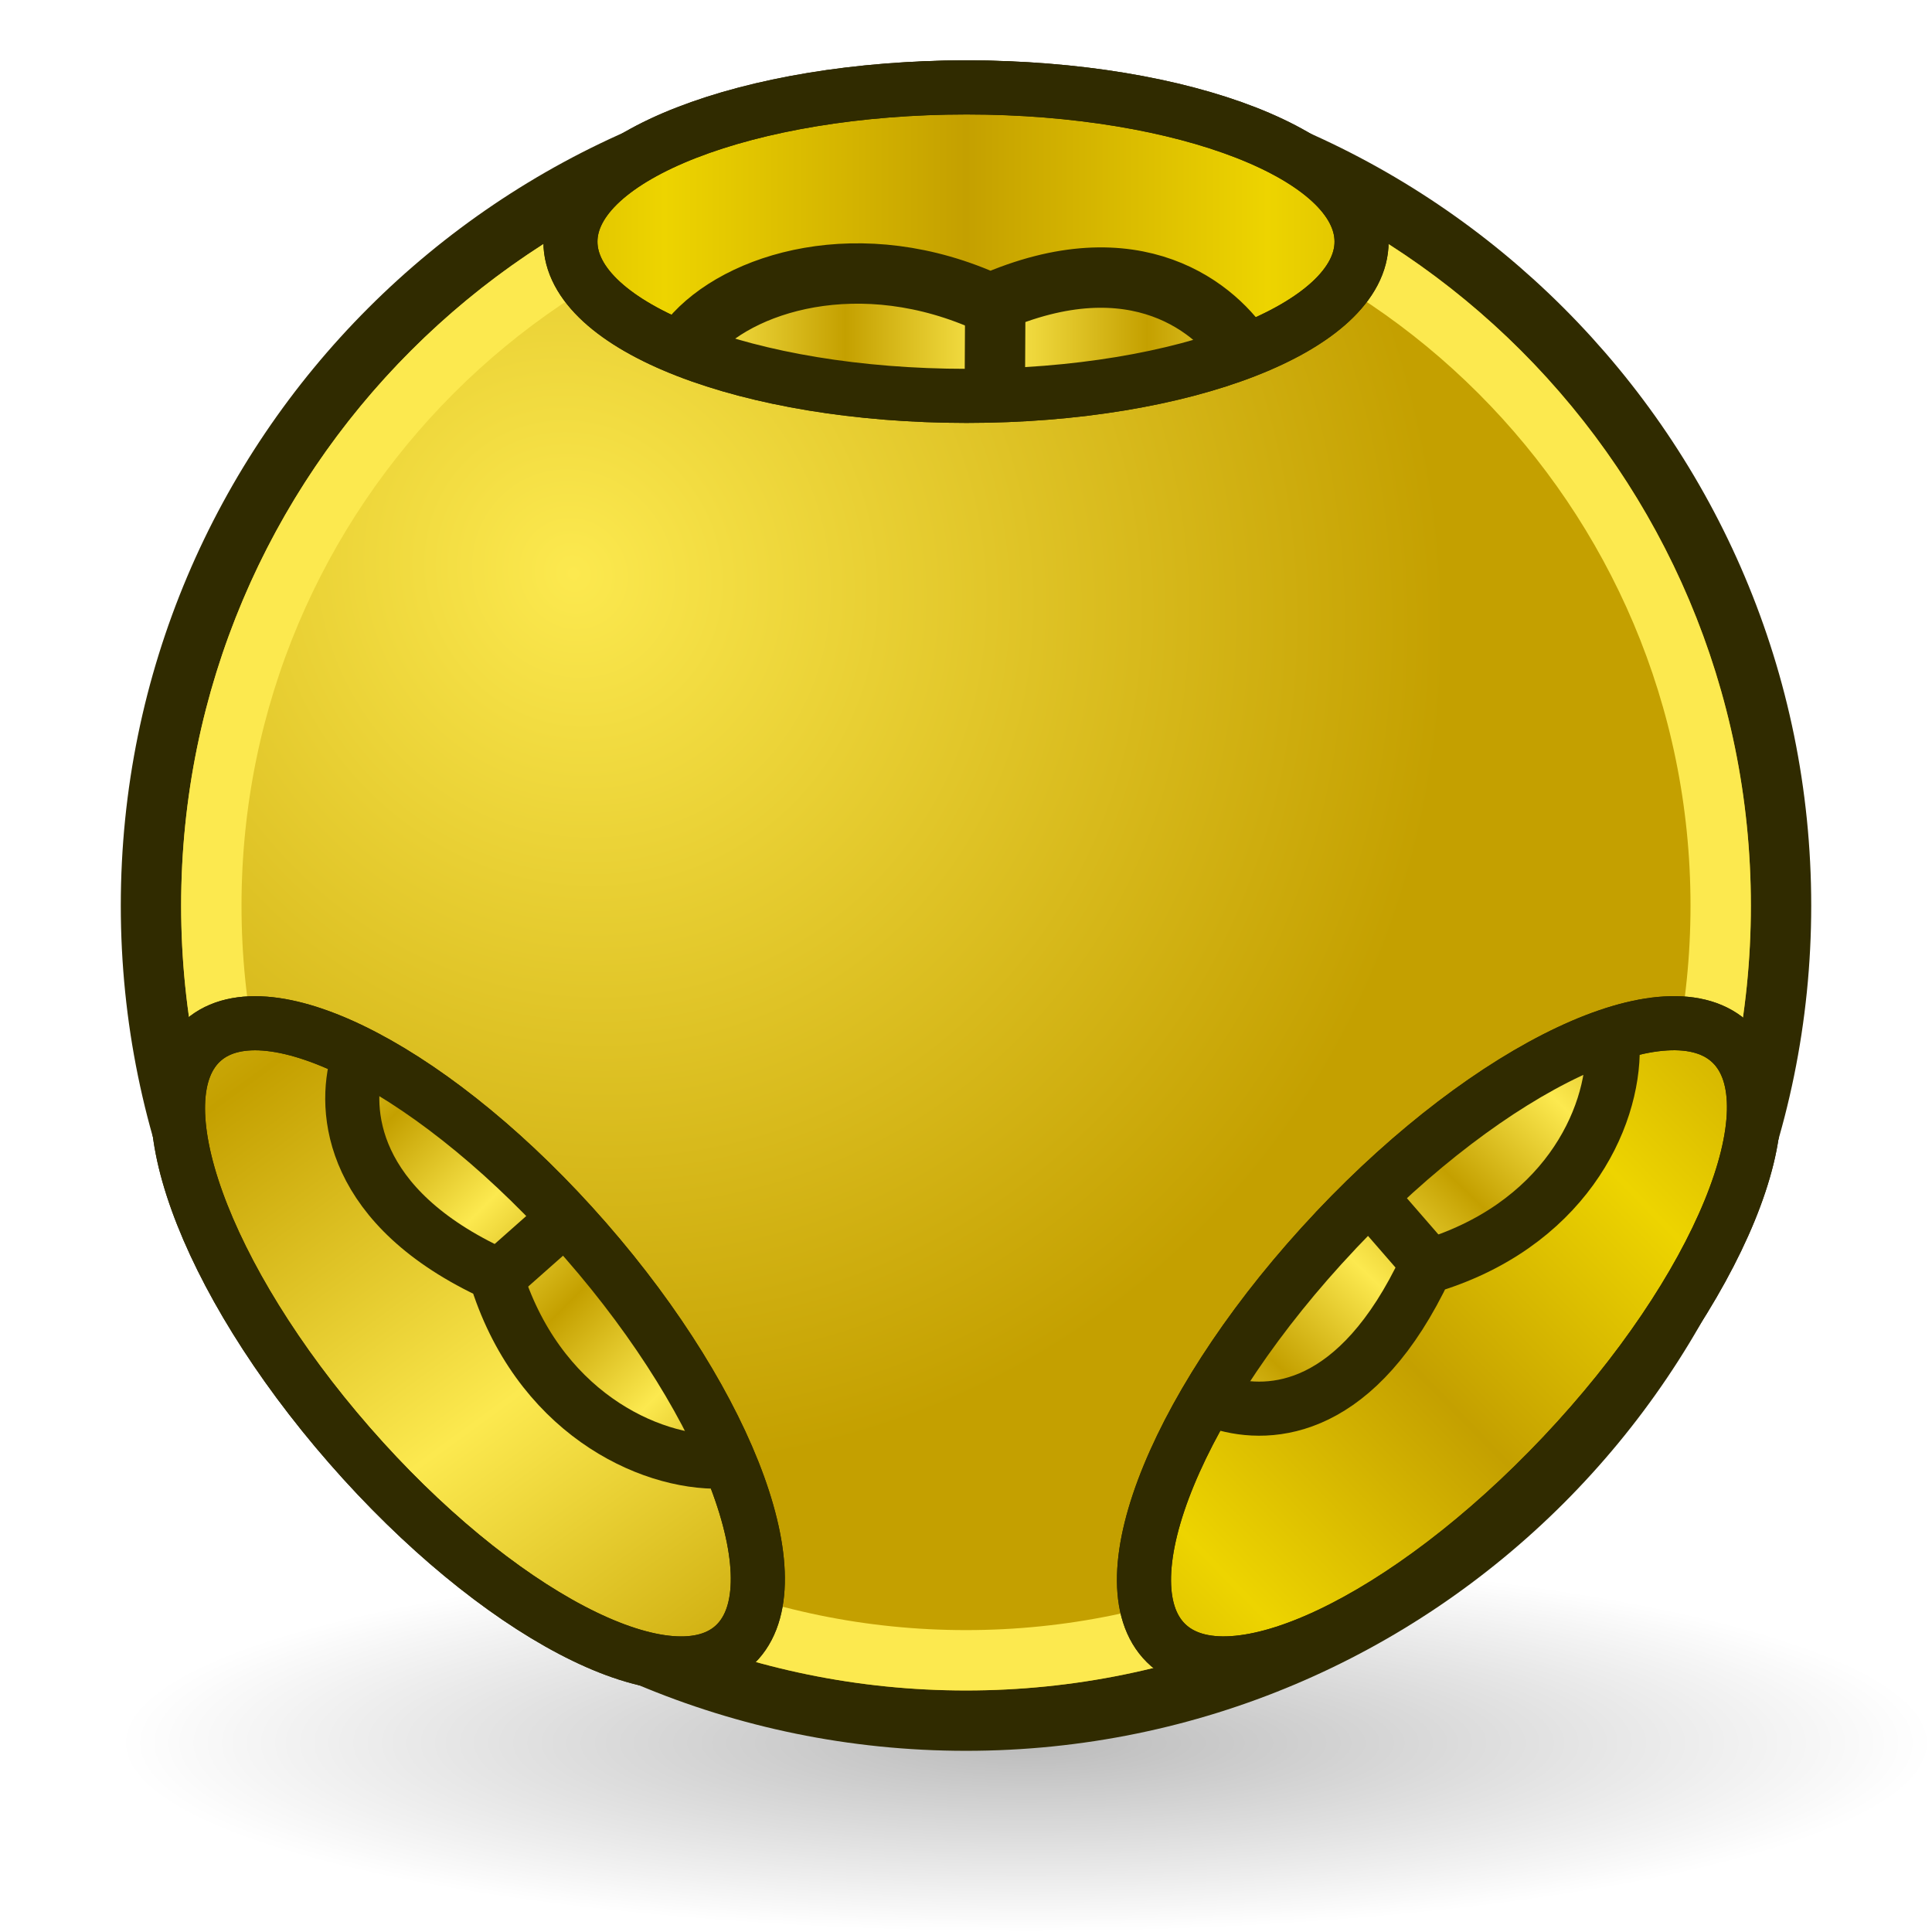
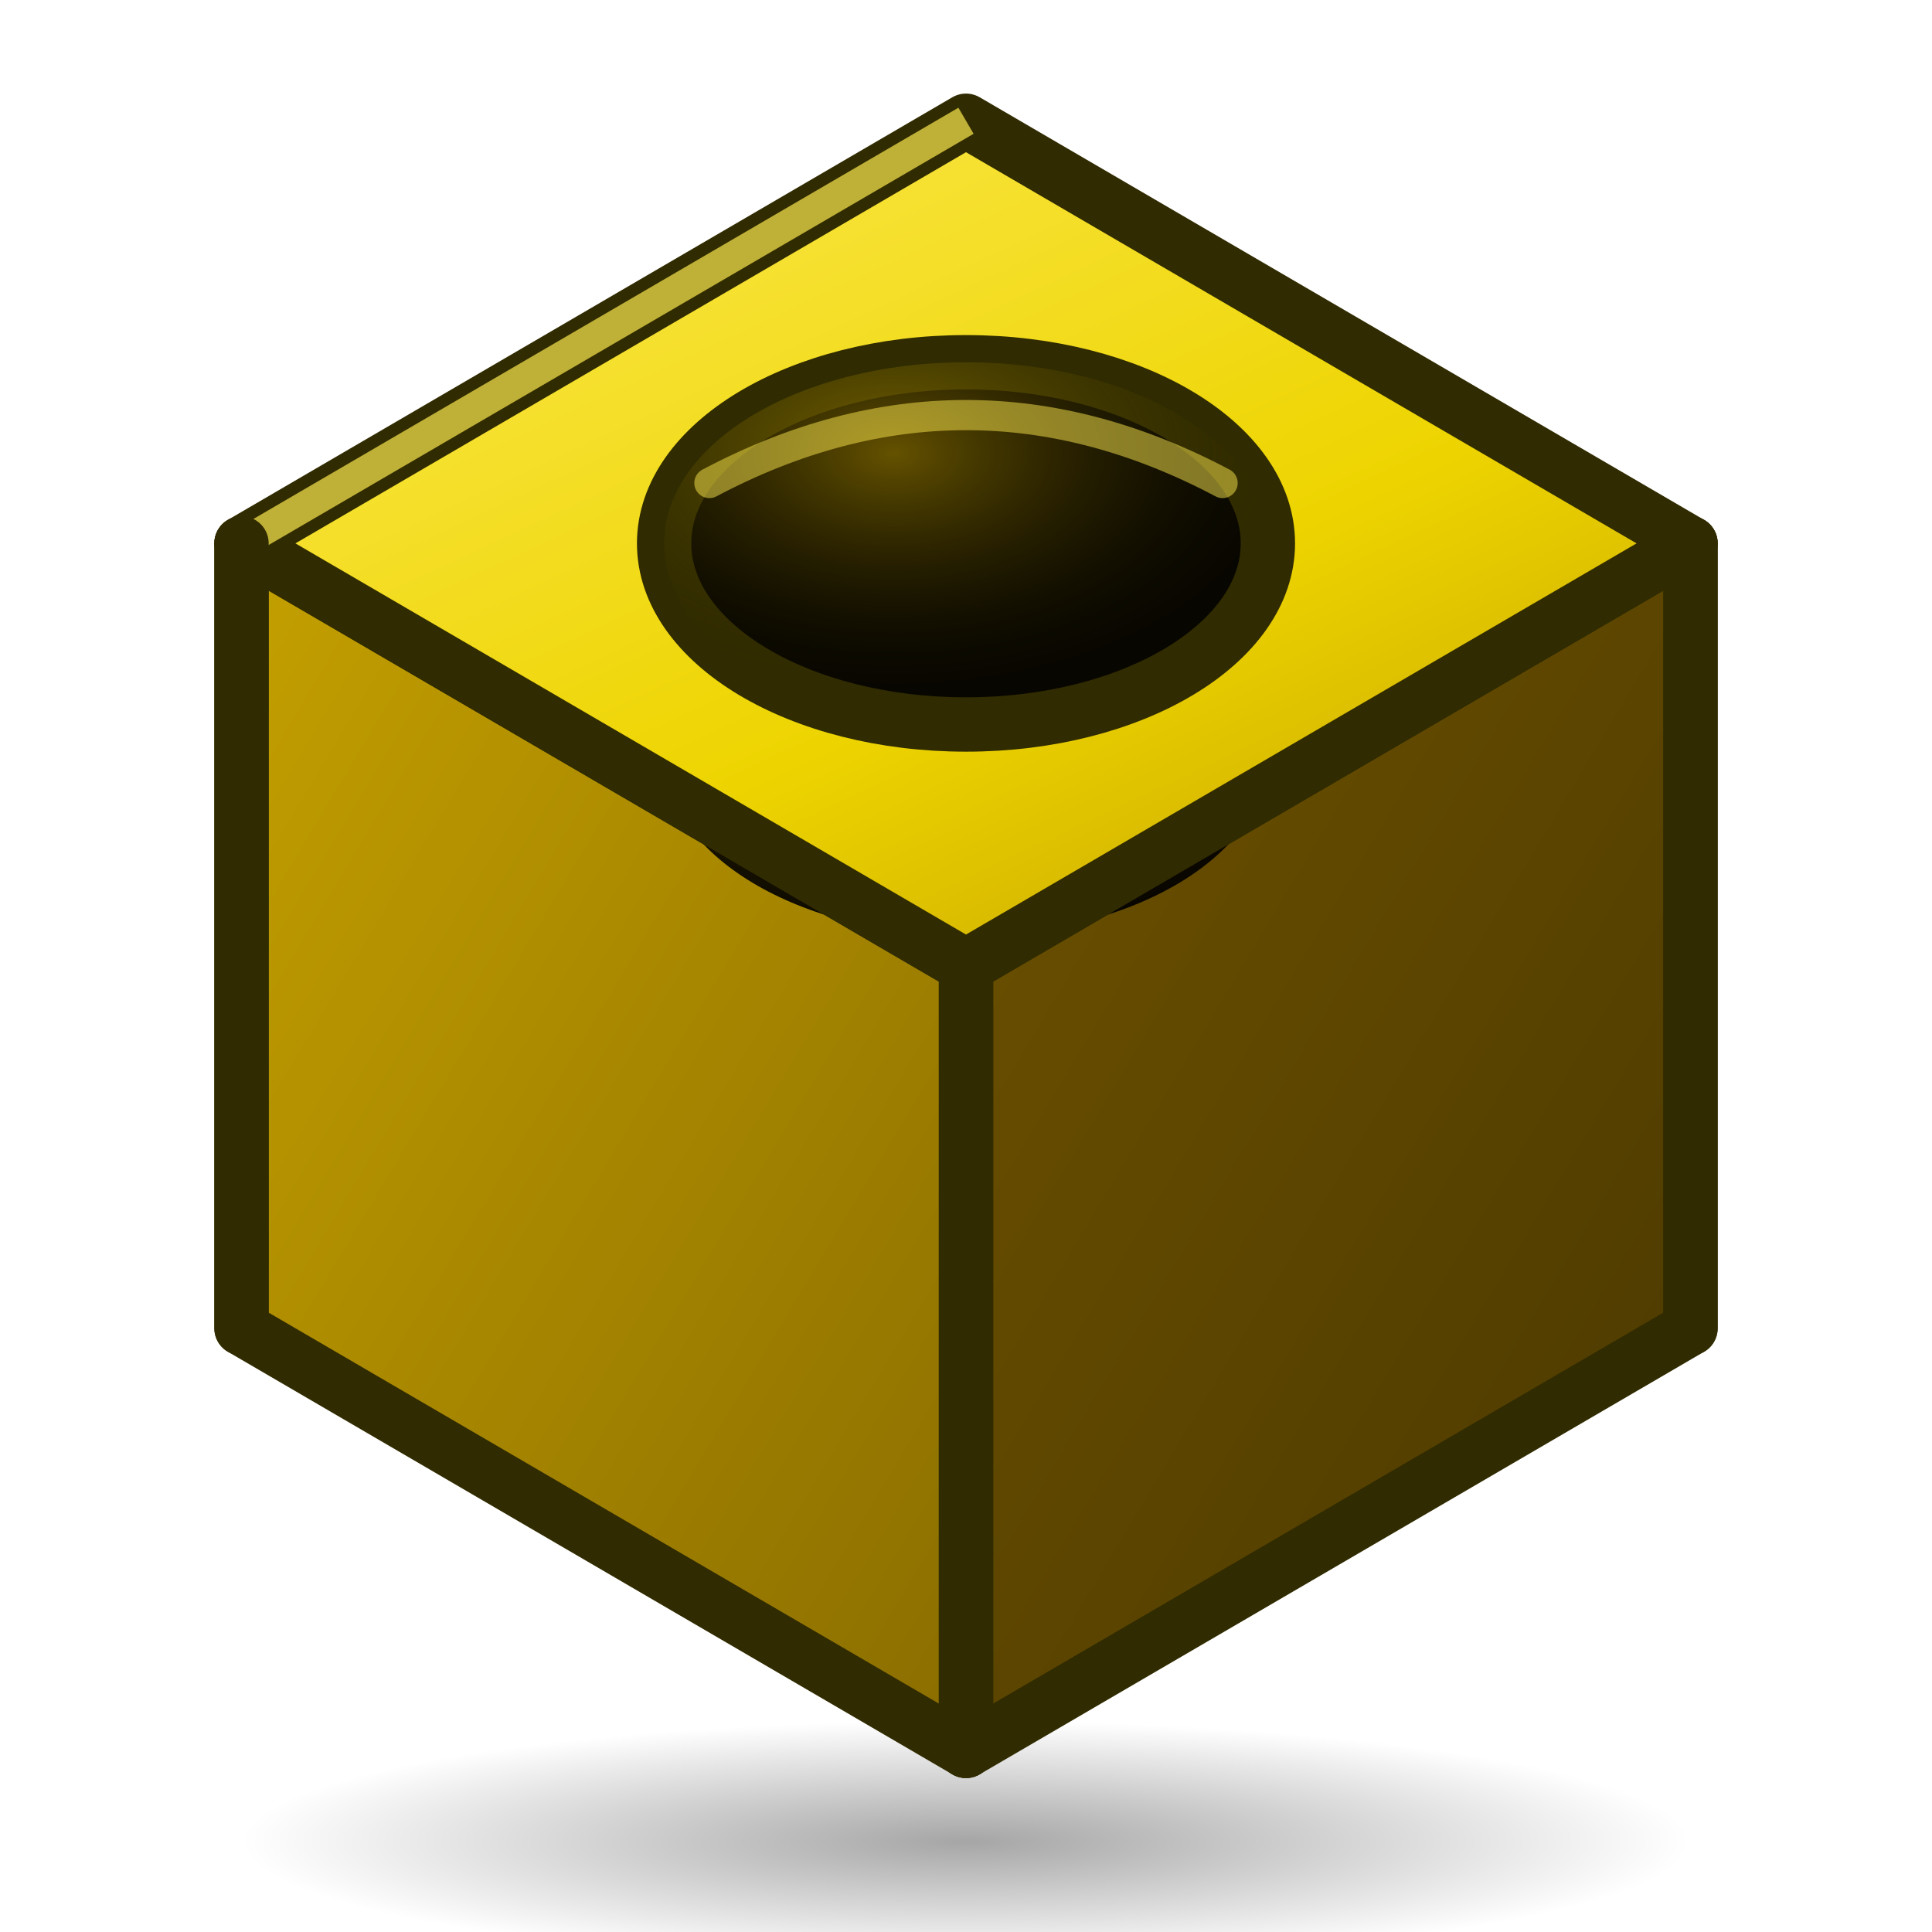
- <svg xmlns="http://www.w3.org/2000/svg" xmlns:xlink="http://www.w3.org/1999/xlink" version="1.1" id="svg2784" height="64px" width="64px">
-   <defs id="defs2786">
-     <linearGradient id="linearGradient4069">
-       <stop id="stop4071" offset="0" style="stop-color:#fce94f;stop-opacity:1" />
-       <stop id="stop4073" offset="1" style="stop-color:#c4a000;stop-opacity:1" />
+ <svg xmlns="http://www.w3.org/2000/svg" width="64" height="64" viewBox="0 0 64 64">
+   <defs>
+     <linearGradient id="gTop" x1="10%" y1="0%" x2="90%" y2="100%">
+       <stop offset="0%" stop-color="#fce94f" />
+       <stop offset="60%" stop-color="#edd400" />
+       <stop offset="100%" stop-color="#c4a000" />
    </linearGradient>
-     <linearGradient id="linearGradient3960">
-       <stop style="stop-color:#c4a000;stop-opacity:1" offset="0" id="stop3962" />
-       <stop style="stop-color:#fce94f;stop-opacity:1" offset="1" id="stop3964" />
+     <linearGradient id="gLeft" x1="0%" y1="0%" x2="100%" y2="100%">
+       <stop offset="0%" stop-color="#c4a000" />
+       <stop offset="100%" stop-color="#8a6d00" />
    </linearGradient>
-     <linearGradient id="linearGradient3884">
-       <stop id="stop3886" offset="0" style="stop-color:#c4a000;stop-opacity:1" />
-       <stop id="stop3888" offset="1" style="stop-color:#fce94f;stop-opacity:1" />
+     <linearGradient id="gRight" x1="0%" y1="0%" x2="100%" y2="100%">
+       <stop offset="0%" stop-color="#6e5200" />
+       <stop offset="100%" stop-color="#4a3800" />
    </linearGradient>
-     <linearGradient id="linearGradient3842">
-       <stop id="stop3844" offset="0" style="stop-color:#c4a000;stop-opacity:1" />
-       <stop id="stop3846" offset="1" style="stop-color:#edd400;stop-opacity:1" />
-     </linearGradient>
-     <linearGradient id="linearGradient3834">
-       <stop id="stop3836" offset="0" style="stop-color:#c4a000;stop-opacity:1" />
-       <stop id="stop3838" offset="1" style="stop-color:#fce94f;stop-opacity:1" />
-     </linearGradient>
-     <linearGradient id="linearGradient3826">
-       <stop id="stop3828" offset="0" style="stop-color:#edd400;stop-opacity:1" />
-       <stop id="stop3830" offset="1" style="stop-color:#c4a000;stop-opacity:1" />
-     </linearGradient>
-     <linearGradient id="linearGradient3808">
-       <stop id="stop3810" offset="0" style="stop-color:#e4ea00;stop-opacity:1;" />
-       <stop id="stop3812" offset="1" style="stop-color:#f2db00;stop-opacity:1;" />
-     </linearGradient>
-     <linearGradient id="linearGradient3377">
-       <stop style="stop-color:#fce94f;stop-opacity:1" offset="0" id="stop3379" />
-       <stop style="stop-color:#c4a000;stop-opacity:1" offset="1" id="stop3381" />
-     </linearGradient>
-     <radialGradient gradientTransform="matrix(0.5885812,0.8935788,-0.8351147,0.5500739,42.98666,-28.0112)" gradientUnits="userSpaceOnUse" r="19.467" fy="29.19" fx="43.6" cy="29.19" cx="43.6" id="radialGradient3692" xlink:href="#linearGradient3377" />
-     <radialGradient gradientTransform="translate(2.545454,3.818182)" gradientUnits="userSpaceOnUse" r="19.467" fy="28.87" fx="45.883" cy="28.87" cx="45.883" id="radialGradient3692-1" xlink:href="#linearGradient3377-7" />
-     <linearGradient id="linearGradient3377-7">
-       <stop style="stop-color:#faff2b;stop-opacity:1;" offset="0" id="stop3379-4" />
-       <stop style="stop-color:#ffaa00;stop-opacity:1;" offset="1" id="stop3381-0" />
-     </linearGradient>
-     <radialGradient xlink:href="#linearGradient3377-7" id="radialGradient3777" gradientUnits="userSpaceOnUse" cx="45.883" cy="28.87" fx="45.883" fy="28.87" r="19.467" />
-     <linearGradient id="linearGradient3377-2">
-       <stop style="stop-color:#faff2b;stop-opacity:1;" offset="0" id="stop3379-45" />
-       <stop style="stop-color:#ffaa00;stop-opacity:1;" offset="1" id="stop3381-5" />
-     </linearGradient>
-     <radialGradient xlink:href="#linearGradient3377-2" id="radialGradient3777-1" gradientUnits="userSpaceOnUse" cx="45.883" cy="28.87" fx="45.883" fy="28.87" r="19.467" />
-     <radialGradient gradientTransform="matrix(1.184166,0,0,1.184164,-0.6947943,-8.849673)" gradientUnits="userSpaceOnUse" r="19.467" fy="28.87" fx="45.883" cy="28.87" cx="45.883" id="radialGradient3692-5" xlink:href="#linearGradient3377-27" />
-     <linearGradient id="linearGradient3377-27">
-       <stop style="stop-color:#faff2b;stop-opacity:1;" offset="0" id="stop3379-6" />
-       <stop style="stop-color:#ffaa00;stop-opacity:1;" offset="1" id="stop3381-1" />
-     </linearGradient>
-     <radialGradient xlink:href="#linearGradient3377-27" id="radialGradient3777-4" gradientUnits="userSpaceOnUse" cx="45.883" cy="28.87" fx="45.883" fy="28.87" r="19.467" />
-     <radialGradient gradientUnits="userSpaceOnUse" r="19.467" fy="28.87" fx="45.883" cy="28.87" cx="45.883" id="radialGradient3692-3" xlink:href="#linearGradient3377-6" />
-     <linearGradient id="linearGradient3377-6">
-       <stop style="stop-color:#faff2b;stop-opacity:1;" offset="0" id="stop3379-7" />
-       <stop style="stop-color:#ffaa00;stop-opacity:1;" offset="1" id="stop3381-53" />
-     </linearGradient>
-     <linearGradient gradientTransform="matrix(1.049222,0,0,1.053981,-1.694407,-0.7079444)" spreadMethod="reflect" gradientUnits="userSpaceOnUse" y2="7.313" x2="32.114" y1="7.313" x1="41.645" id="linearGradient3824" xlink:href="#linearGradient3826" />
-     <linearGradient gradientTransform="matrix(1.014315,0,0,1.015529,0.0259269,-0.6891694)" gradientUnits="userSpaceOnUse" y2="51" x2="20" y1="39" x1="10" id="linearGradient3832" xlink:href="#linearGradient3834" />
-     <linearGradient gradientTransform="matrix(1.07992,0,0,1.105453,-3.419304,-3.908869)" spreadMethod="reflect" gradientUnits="userSpaceOnUse" y2="40" x2="54" y1="46" x1="48" id="linearGradient3840" xlink:href="#linearGradient3842" />
-     <linearGradient gradientTransform="matrix(1.049222,0,0,1.053981,-1.694407,-0.7079444)" spreadMethod="reflect" gradientUnits="userSpaceOnUse" y2="7" x2="30" y1="7" x1="39" id="linearGradient3824-6" xlink:href="#linearGradient3826-2" />
-     <linearGradient id="linearGradient3826-2">
-       <stop id="stop3828-9" offset="0" style="stop-color:#edd400;stop-opacity:1" />
-       <stop id="stop3830-1" offset="1" style="stop-color:#c4a000;stop-opacity:1" />
-     </linearGradient>
-     <linearGradient spreadMethod="reflect" gradientUnits="userSpaceOnUse" y2="11" x2="33" y1="11" x1="28" id="linearGradient3890" xlink:href="#linearGradient3884" />
-     <linearGradient spreadMethod="reflect" gradientUnits="userSpaceOnUse" y2="11" x2="33" y1="11" x1="28" id="linearGradient3890-7" xlink:href="#linearGradient3884-0" />
-     <linearGradient id="linearGradient3884-0">
-       <stop id="stop3886-9" offset="0" style="stop-color:#c4a000;stop-opacity:1" />
-       <stop id="stop3888-3" offset="1" style="stop-color:#fce94f;stop-opacity:1" />
-     </linearGradient>
-     <linearGradient xlink:href="#linearGradient3960" id="linearGradient3907" gradientUnits="userSpaceOnUse" spreadMethod="reflect" x1="30.578" y1="11.484" x2="26.347" y2="11.801" gradientTransform="matrix(-0.6522254,-0.7580251,0.7580251,-0.6522254,30.23856,73.66858)" />
-     <linearGradient gradientTransform="matrix(1.014315,0,0,1.015529,0.0259269,-0.6891694)" gradientUnits="userSpaceOnUse" y2="51" x2="20" y1="39" x1="10" id="linearGradient3832-0" xlink:href="#linearGradient3834-6" />
-     <linearGradient id="linearGradient3834-6">
-       <stop id="stop3836-2" offset="0" style="stop-color:#c4a000;stop-opacity:1" />
-       <stop id="stop3838-6" offset="1" style="stop-color:#fce94f;stop-opacity:1" />
-     </linearGradient>
-     <linearGradient xlink:href="#linearGradient3960-7" id="linearGradient3907-8" gradientUnits="userSpaceOnUse" spreadMethod="reflect" x1="30.578" y1="11.484" x2="26.347" y2="11.801" gradientTransform="matrix(-0.6522254,-0.7580251,0.7580251,-0.6522254,30.23856,73.66858)" />
-     <linearGradient id="linearGradient3960-7">
-       <stop style="stop-color:#c4a000;stop-opacity:1" offset="0" id="stop3962-9" />
-       <stop style="stop-color:#fce94f;stop-opacity:1" offset="1" id="stop3964-2" />
-     </linearGradient>
-     <linearGradient xlink:href="#linearGradient3960-7" id="linearGradient3981" gradientUnits="userSpaceOnUse" gradientTransform="matrix(-0.7443074,0.6678371,-0.6678371,-0.7443074,78.70674,27.31179)" spreadMethod="reflect" x1="30.578" y1="11.484" x2="26.347" y2="11.801" />
-     <linearGradient gradientTransform="matrix(1.07992,0,0,1.105453,-3.419304,-3.908869)" spreadMethod="reflect" gradientUnits="userSpaceOnUse" y2="40" x2="54" y1="46" x1="48" id="linearGradient3840-3" xlink:href="#linearGradient3842-7" />
-     <linearGradient id="linearGradient3842-7">
-       <stop id="stop3844-5" offset="0" style="stop-color:#c4a000;stop-opacity:1" />
-       <stop id="stop3846-9" offset="1" style="stop-color:#edd400;stop-opacity:1" />
-     </linearGradient>
-     <linearGradient spreadMethod="reflect" gradientUnits="userSpaceOnUse" y2="36" x2="8" y1="47" x1="16" id="linearGradient4075" xlink:href="#linearGradient4069" />
-     <radialGradient xlink:href="#linearGradient2269-0" id="radialGradient3169" gradientUnits="userSpaceOnUse" gradientTransform="matrix(1,0,0,0.32526,0,28.08607)" cx="25.188" cy="41.625" fx="25.188" fy="41.625" r="18.062" />
-     <linearGradient id="linearGradient2269-0">
-       <stop style="stop-color:#000000;stop-opacity:1;" id="stop2271-4" offset="0" />
-       <stop style="stop-color:#000000;stop-opacity:0;" id="stop2273-87" offset="1" />
-     </linearGradient>
-     <radialGradient xlink:href="#linearGradient2269-0" id="radialGradient3027" gradientUnits="userSpaceOnUse" gradientTransform="matrix(1,0,0,0.32526,0,28.08607)" cx="25.188" cy="41.625" fx="25.188" fy="41.625" r="18.062" />
+     <radialGradient id="gHoleBore" cx="38%" cy="32%" r="72%">
+       <stop offset="0%" stop-color="#3a2e00" />
+       <stop offset="100%" stop-color="#080600" />
+     </radialGradient>
+     <radialGradient id="gHoleRim" cx="38%" cy="25%" r="65%">
+       <stop offset="0%" stop-color="#c4a000" stop-opacity="0.9" />
+       <stop offset="100%" stop-color="#302b00" stop-opacity="0" />
+     </radialGradient>
+     <radialGradient id="gShadow" cx="50%" cy="50%" r="50%">
+       <stop offset="0%" stop-color="#000000" stop-opacity="0.35" />
+       <stop offset="100%" stop-color="#000000" stop-opacity="0" />
+     </radialGradient>
  </defs>
-   <g id="layer1">
-     <path style="opacity:0.267;color:#000000;fill:url(#radialGradient3027);fill-opacity:1;fill-rule:evenodd;stroke:none;stroke-width:1;marker:none;visibility:visible;display:inline;overflow:visible" d="m 43.25,41.625 a 18.062,5.875 0 1 1 -36.125,0 18.062,5.875 0 1 1 36.125,0 z" transform="matrix(1.6609,0,0,1.066269,-7.83391,13.35224)" id="path2267" />
-     <g transform="translate(-0.8153068,-67.54004)" id="g3564">
-       <path style="fill:url(#radialGradient3692);fill-opacity:1;fill-rule:evenodd;stroke:#302b00;stroke-width:1.376;stroke-linecap:butt;stroke-linejoin:round;stroke-miterlimit:4;stroke-opacity:1;stroke-dasharray:none;stroke-dashoffset:0;marker:none;visibility:visible;display:inline;overflow:visible;enable-background:accumulate" id="path3696" d="m 71.786,34.571 a 18.571,18.571 0 1 1 -37.143,0 18.571,18.571 0 1 1 37.143,0 z" transform="matrix(1.453765,0,0,1.453763,-44.54575,47.28134)" />
-       <path style="fill:none;fill-opacity:1;fill-rule:evenodd;stroke:#fce94f;stroke-width:1.486;stroke-linecap:butt;stroke-linejoin:round;stroke-miterlimit:4;stroke-opacity:1;stroke-dasharray:none;stroke-dashoffset:0;marker:none;visibility:visible;display:inline;overflow:visible;enable-background:accumulate" id="path3696-5" d="m 71.786,34.571 a 18.571,18.571 0 1 1 -37.143,0 18.571,18.571 0 1 1 37.143,0 z" transform="matrix(1.346154,0,0,1.346154,-38.81931,51.00158)" />
-     </g>
-     <path style="color:#000000;fill:url(#linearGradient4075);stroke:#302b00;stroke-width:1.792;stroke-linecap:butt;stroke-linejoin:round;stroke-miterlimit:4;stroke-opacity:1;stroke-dasharray:none;stroke-dashoffset:0;marker:none;visibility:visible;display:inline;overflow:visible;enable-background:accumulate;fill-opacity:1.0" d="m 11.575,47.877 c 4.842,5.547 10.535,8.541 12.696,6.67 2.16,-1.871 -0.025,-7.903 -4.867,-13.45 -4.842,-5.547 -10.509,-8.511 -12.67,-6.64 -2.16,1.871 -0.001,7.873 4.841,13.42 z" id="path3800-1" />
-     <path id="path3758" d="m 32.019,2.896 c -7.236,0 -13.123,2.289 -13.123,5.109 0,2.82 5.887,5.109 13.123,5.109 7.236,0 13.085,-2.289 13.085,-5.109 0,-2.82 -5.848,-5.109 -13.085,-5.109 z" style="color:#000000;fill:url(#linearGradient3824);fill-opacity:1;fill-rule:evenodd;stroke:#302b00;stroke-width:1.792;stroke-linecap:butt;stroke-linejoin:round;stroke-miterlimit:4;stroke-opacity:1;stroke-dasharray:none;stroke-dashoffset:0;marker:none;visibility:visible;display:inline;overflow:visible;enable-background:accumulate" />
-     <path id="path3848" d="m 32.859,9.994 -4.952,-1.022 -4.874,2.201 6.603,1.415 2.909,0.393 6.525,-0.707 1.965,-1.022 -2.594,-2.122 z" style="fill:url(#linearGradient3890);stroke:none;stroke-width:1px;stroke-linecap:butt;stroke-linejoin:miter;stroke-opacity:1;fill-opacity:1.0" />
-     <path id="path3804" d="m 44.248,40.762 c -5.177,5.481 -7.702,11.61 -5.625,13.665 2.077,2.056 7.976,-0.735 13.152,-6.216 5.177,-5.481 7.674,-11.58 5.597,-13.636 -2.077,-2.056 -7.948,0.705 -13.125,6.186 z" style="color:#000000;fill:url(#linearGradient3840);fill-opacity:1;fill-rule:evenodd;stroke:#302b00;stroke-width:1.792;stroke-linecap:butt;stroke-linejoin:round;stroke-miterlimit:4;stroke-opacity:1;stroke-dasharray:none;stroke-dashoffset:0;marker:none;visibility:visible;display:inline;overflow:visible;enable-background:accumulate" />
-     <path id="path3816" d="m 22.877,11.218 c 1.556,-1.864 5.627,-3.141 9.928,-1.162 4.844,-2.139 7.539,0.202 8.461,1.679" style="color:#000000;fill:none;stroke:#302b00;stroke-width:2;stroke-linecap:butt;stroke-linejoin:round;stroke-miterlimit:4;stroke-opacity:1;stroke-dasharray:none;stroke-dashoffset:0;marker:none;visibility:visible;display:inline;overflow:visible;enable-background:accumulate" />
-     <path id="path3838" d="M 32.972,9.666 32.952,13.425" style="color:#000000;fill:url(#radialGradient3692-5);fill-opacity:1;fill-rule:evenodd;stroke:#302b00;stroke-width:2;stroke-linecap:butt;stroke-linejoin:round;stroke-miterlimit:4;stroke-opacity:1;stroke-dasharray:none;stroke-dashoffset:0;marker:none;visibility:visible;display:inline;overflow:visible;enable-background:accumulate" />
-     <path id="path3848-6" d="m 16.383,42.242 2.455,4.421 4.887,1.512 -3.274,-5.182 -1.599,-2.461 -4.792,-4.484 -2.056,-0.823 0.083,3.351 z" style="fill:url(#linearGradient3907);fill-opacity:1;stroke:none" />
-     <path style="color:#000000;fill:none;stroke:#302b00;stroke-width:1.792;stroke-linecap:butt;stroke-linejoin:round;stroke-miterlimit:4;stroke-opacity:1;stroke-dasharray:none;stroke-dashoffset:0;marker:none;visibility:visible;display:inline;overflow:visible;enable-background:accumulate" d="m 23.897,48.418 c -2.427,0.071 -6.117,-1.673 -7.487,-6.205 -4.812,-2.209 -5.057,-5.421 -4.562,-7.09" id="path3858" />
-     <path style="color:#000000;fill:none;stroke:#302b00;stroke-width:1.792;stroke-linecap:butt;stroke-linejoin:round;stroke-miterlimit:4;stroke-opacity:1;stroke-dasharray:none;stroke-dashoffset:0;marker:none;visibility:visible;display:inline;overflow:visible;enable-background:accumulate" d="m 16.203,42.568 2.74,-2.426" id="path3860" />
-     <path id="path3848-6-0" d="m 47.575,41.818 4.369,-2.547 1.41,-4.917 -5.112,3.381 -2.427,1.65 -4.384,4.884 -0.78,2.073 3.348,-0.153 z" style="fill:url(#linearGradient3981);fill-opacity:1;stroke:none" />
-     <path style="color:#000000;fill:none;stroke:#302b00;stroke-width:1.792;stroke-linecap:butt;stroke-linejoin:round;stroke-miterlimit:4;stroke-opacity:1;stroke-dasharray:none;stroke-dashoffset:0;marker:none;visibility:visible;display:inline;overflow:visible;enable-background:accumulate" d="m 53.423,34.663 c 0.048,2.428 -1.645,5.983 -6.19,7.311 -2.253,4.792 -5.113,5.01 -6.778,4.5" id="path3866" />
-     <path style="color:#000000;fill:none;stroke:#302b00;stroke-width:1.792;stroke-linecap:butt;stroke-linejoin:round;stroke-miterlimit:4;stroke-opacity:1;stroke-dasharray:none;stroke-dashoffset:0;marker:none;visibility:visible;display:inline;overflow:visible;enable-background:accumulate" d="M 47.585,42.185 45.184,39.422" id="path3868" />
-     <path id="path3758-2" d="m 32.019,2.896 c -7.236,0 -13.123,2.289 -13.123,5.109 0,2.82 5.887,5.109 13.123,5.109 7.236,0 13.085,-2.289 13.085,-5.109 0,-2.82 -5.848,-5.109 -13.085,-5.109 z" style="color:#000000;fill:none;fill-opacity:1;fill-rule:evenodd;stroke:#302b00;stroke-width:1.792;stroke-linecap:butt;stroke-linejoin:round;stroke-miterlimit:4;stroke-opacity:1;stroke-dasharray:none;stroke-dashoffset:0;marker:none;visibility:visible;display:inline;overflow:visible;enable-background:accumulate" />
-     <path style="color:#000000;fill:none;stroke:#302b00;stroke-width:1.792;stroke-linecap:butt;stroke-linejoin:round;stroke-miterlimit:4;stroke-opacity:1;stroke-dasharray:none;stroke-dashoffset:0;marker:none;visibility:visible;display:inline;overflow:visible;enable-background:accumulate" d="m 11.575,47.877 c 4.842,5.547 10.535,8.541 12.696,6.67 2.16,-1.871 -0.025,-7.903 -4.867,-13.45 -4.842,-5.547 -10.509,-8.511 -12.67,-6.64 -2.16,1.871 -0.001,7.873 4.841,13.42 z" id="path3800-1-2" />
-     <path id="path3804-2" d="m 44.248,40.762 c -5.177,5.481 -7.702,11.61 -5.625,13.665 2.077,2.056 7.976,-0.735 13.152,-6.216 5.177,-5.481 7.674,-11.58 5.597,-13.636 -2.077,-2.056 -7.948,0.705 -13.125,6.186 z" style="color:#000000;fill:none;fill-opacity:1;fill-rule:evenodd;stroke:#302b00;stroke-width:1.792;stroke-linecap:butt;stroke-linejoin:round;stroke-miterlimit:4;stroke-opacity:1;stroke-dasharray:none;stroke-dashoffset:0;marker:none;visibility:visible;display:inline;overflow:visible;enable-background:accumulate" />
-   </g>
+   <ellipse cx="32" cy="61" rx="24" ry="4" fill="url(#gShadow)" />
+   <polygon points="32,32 56,18 56,44 32,58" fill="url(#gRight)" stroke="#302b00" stroke-width="1.8" stroke-linejoin="round" />
+   <line x1="32" y1="32" x2="56" y2="18" stroke="#c4a000" stroke-width="0.7" stroke-opacity="0.6" />
+   <polygon points="8,18 32,32 32,58 8,44" fill="url(#gLeft)" stroke="#302b00" stroke-width="1.8" stroke-linejoin="round" />
+   <ellipse cx="32" cy="25" rx="10" ry="6" fill="url(#gHoleBore)" />
+   <polygon points="32,4 56,18 32,32 8,18" fill="url(#gTop)" stroke="#302b00" stroke-width="1.8" stroke-linejoin="round" />
+   <line x1="32" y1="4" x2="8" y2="18" stroke="#fce94f" stroke-width="1.0" stroke-opacity="0.7" />
+   <ellipse cx="32" cy="18" rx="10" ry="6" fill="#080600" stroke="#302b00" stroke-width="1.8" />
+   <ellipse cx="32" cy="18" rx="10" ry="6" fill="url(#gHoleRim)" fill-opacity="0.55" />
+   <path d="M 23.5,16 Q 32,11.5 40.5,16" fill="none" stroke="#fce94f" stroke-width="1.0" stroke-linecap="round" stroke-opacity="0.5" />
+   <line x1="8" y1="18" x2="8" y2="44" stroke="#302b00" stroke-width="1.8" stroke-linecap="round" />
+   <line x1="56" y1="18" x2="56" y2="44" stroke="#302b00" stroke-width="1.8" stroke-linecap="round" />
+   <line x1="32" y1="32" x2="32" y2="58" stroke="#302b00" stroke-width="1.8" stroke-linecap="round" />
</svg>
